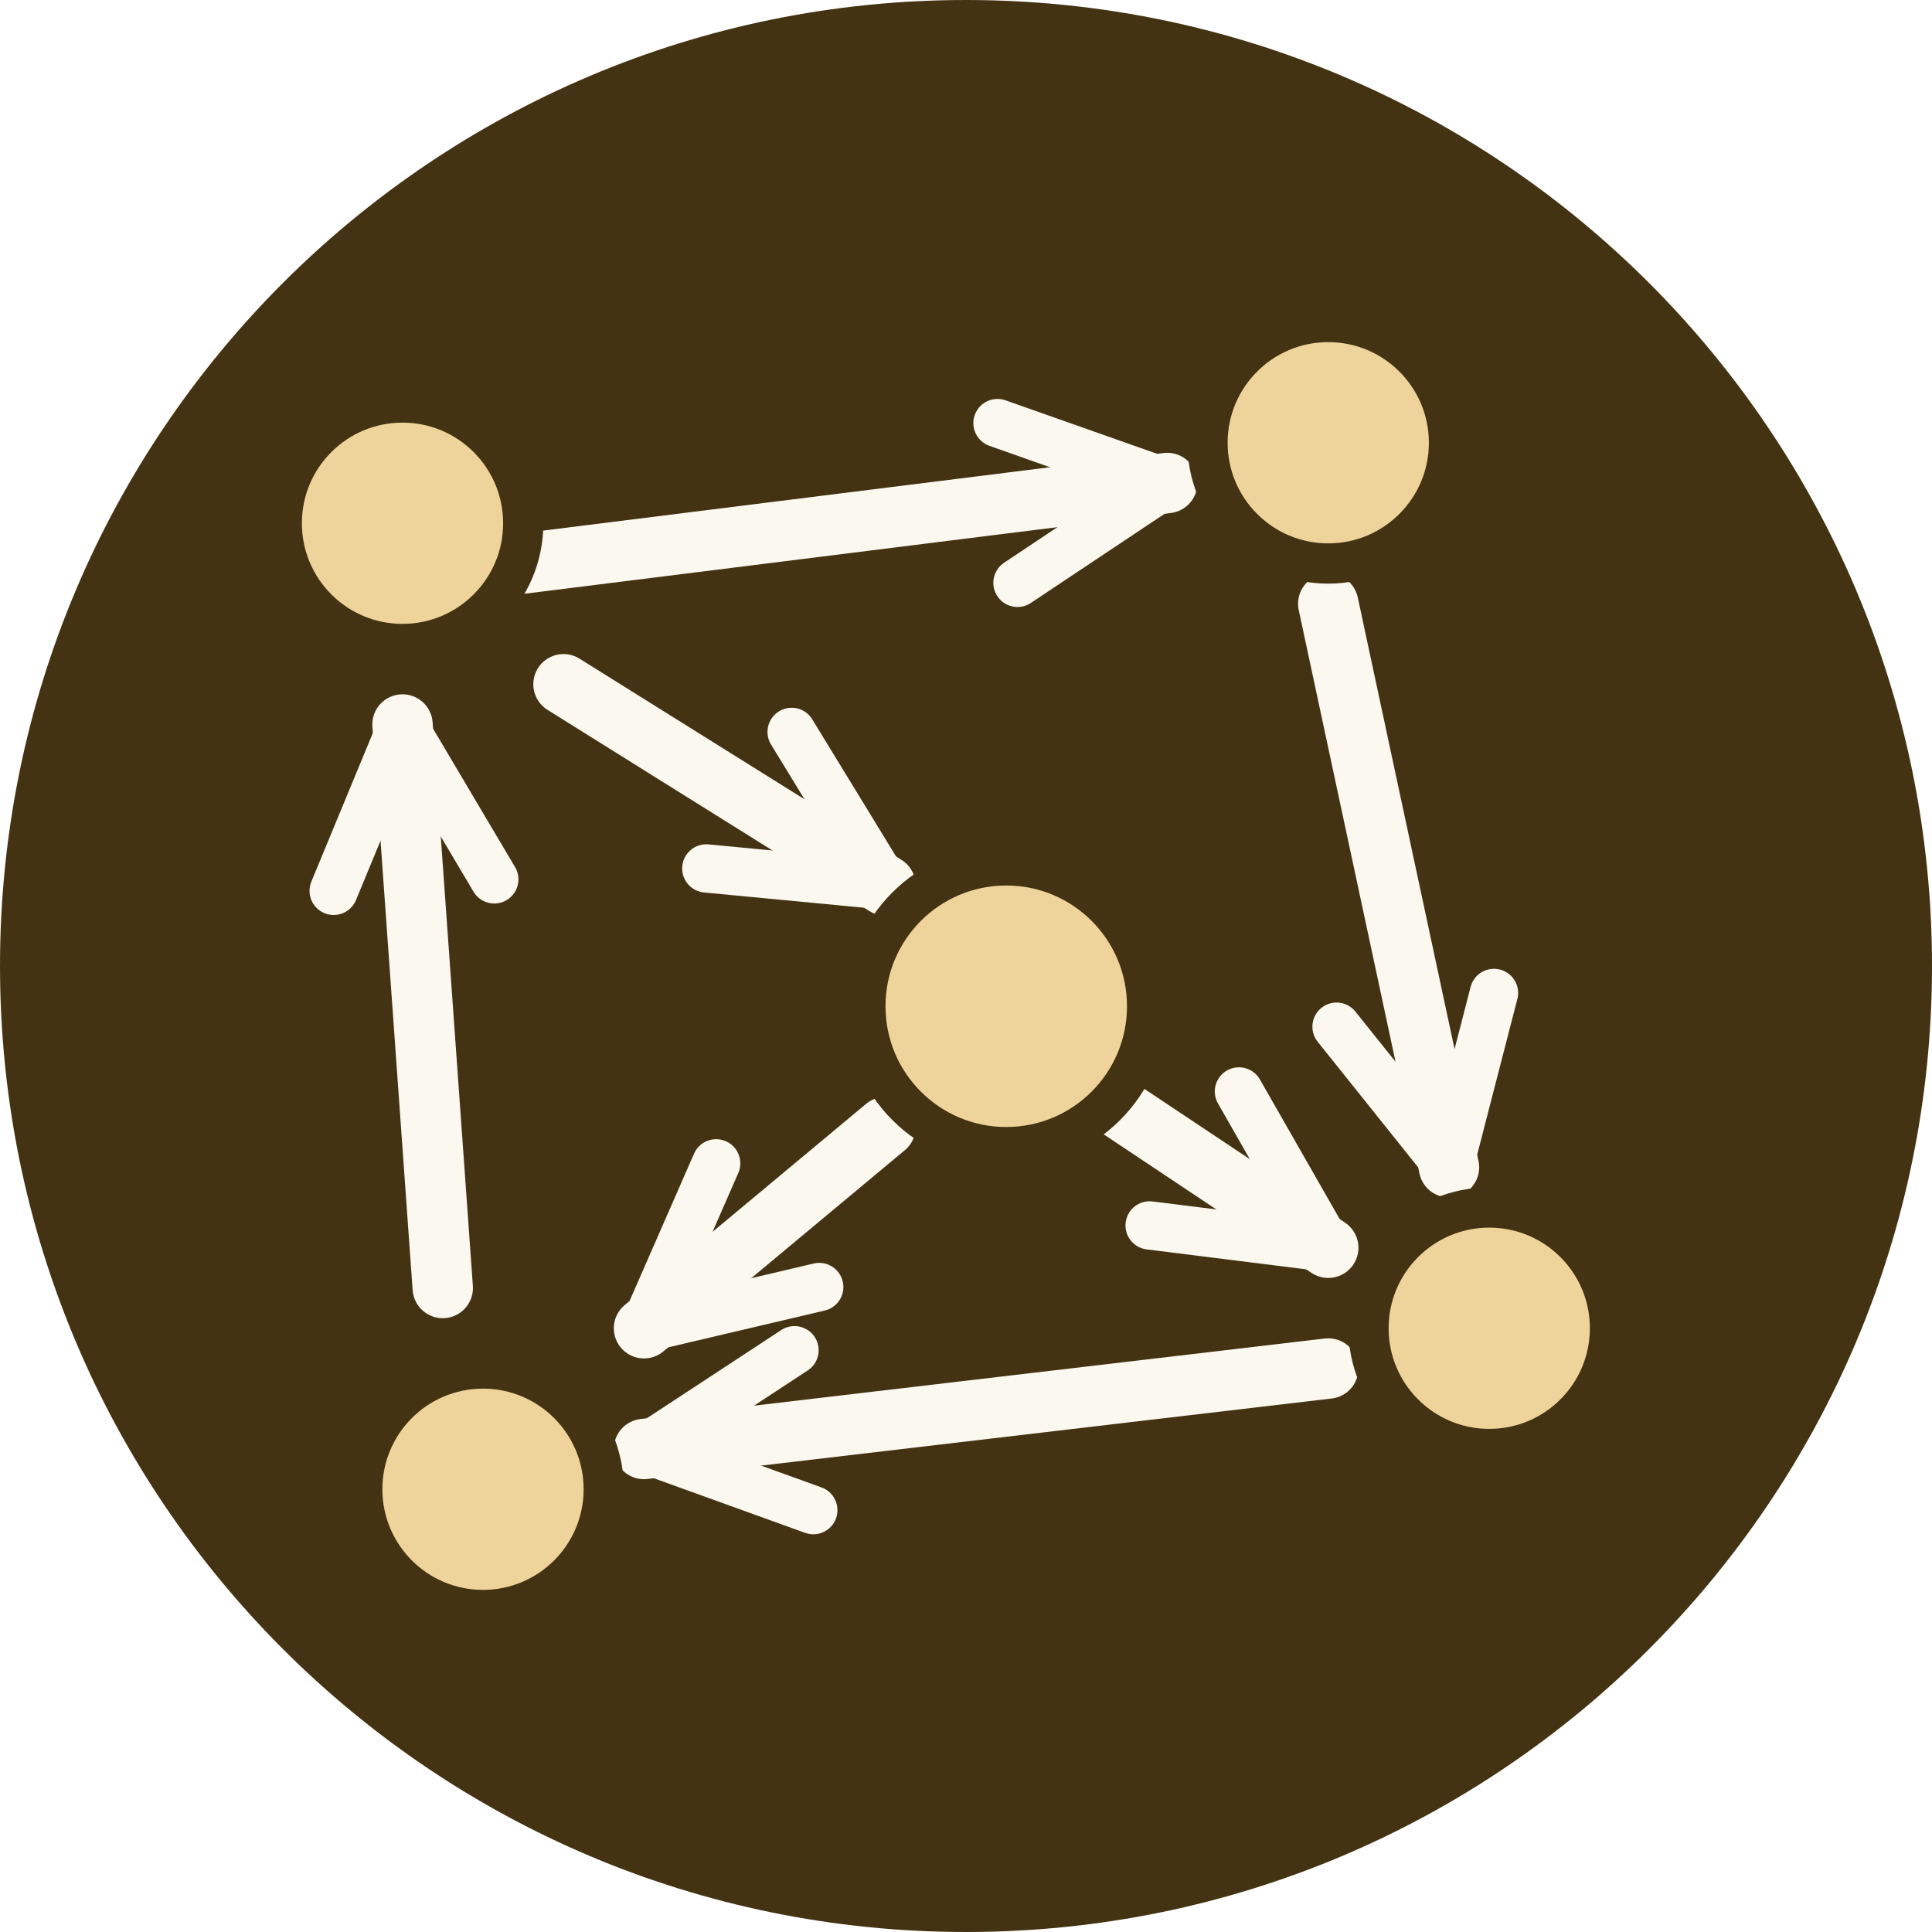
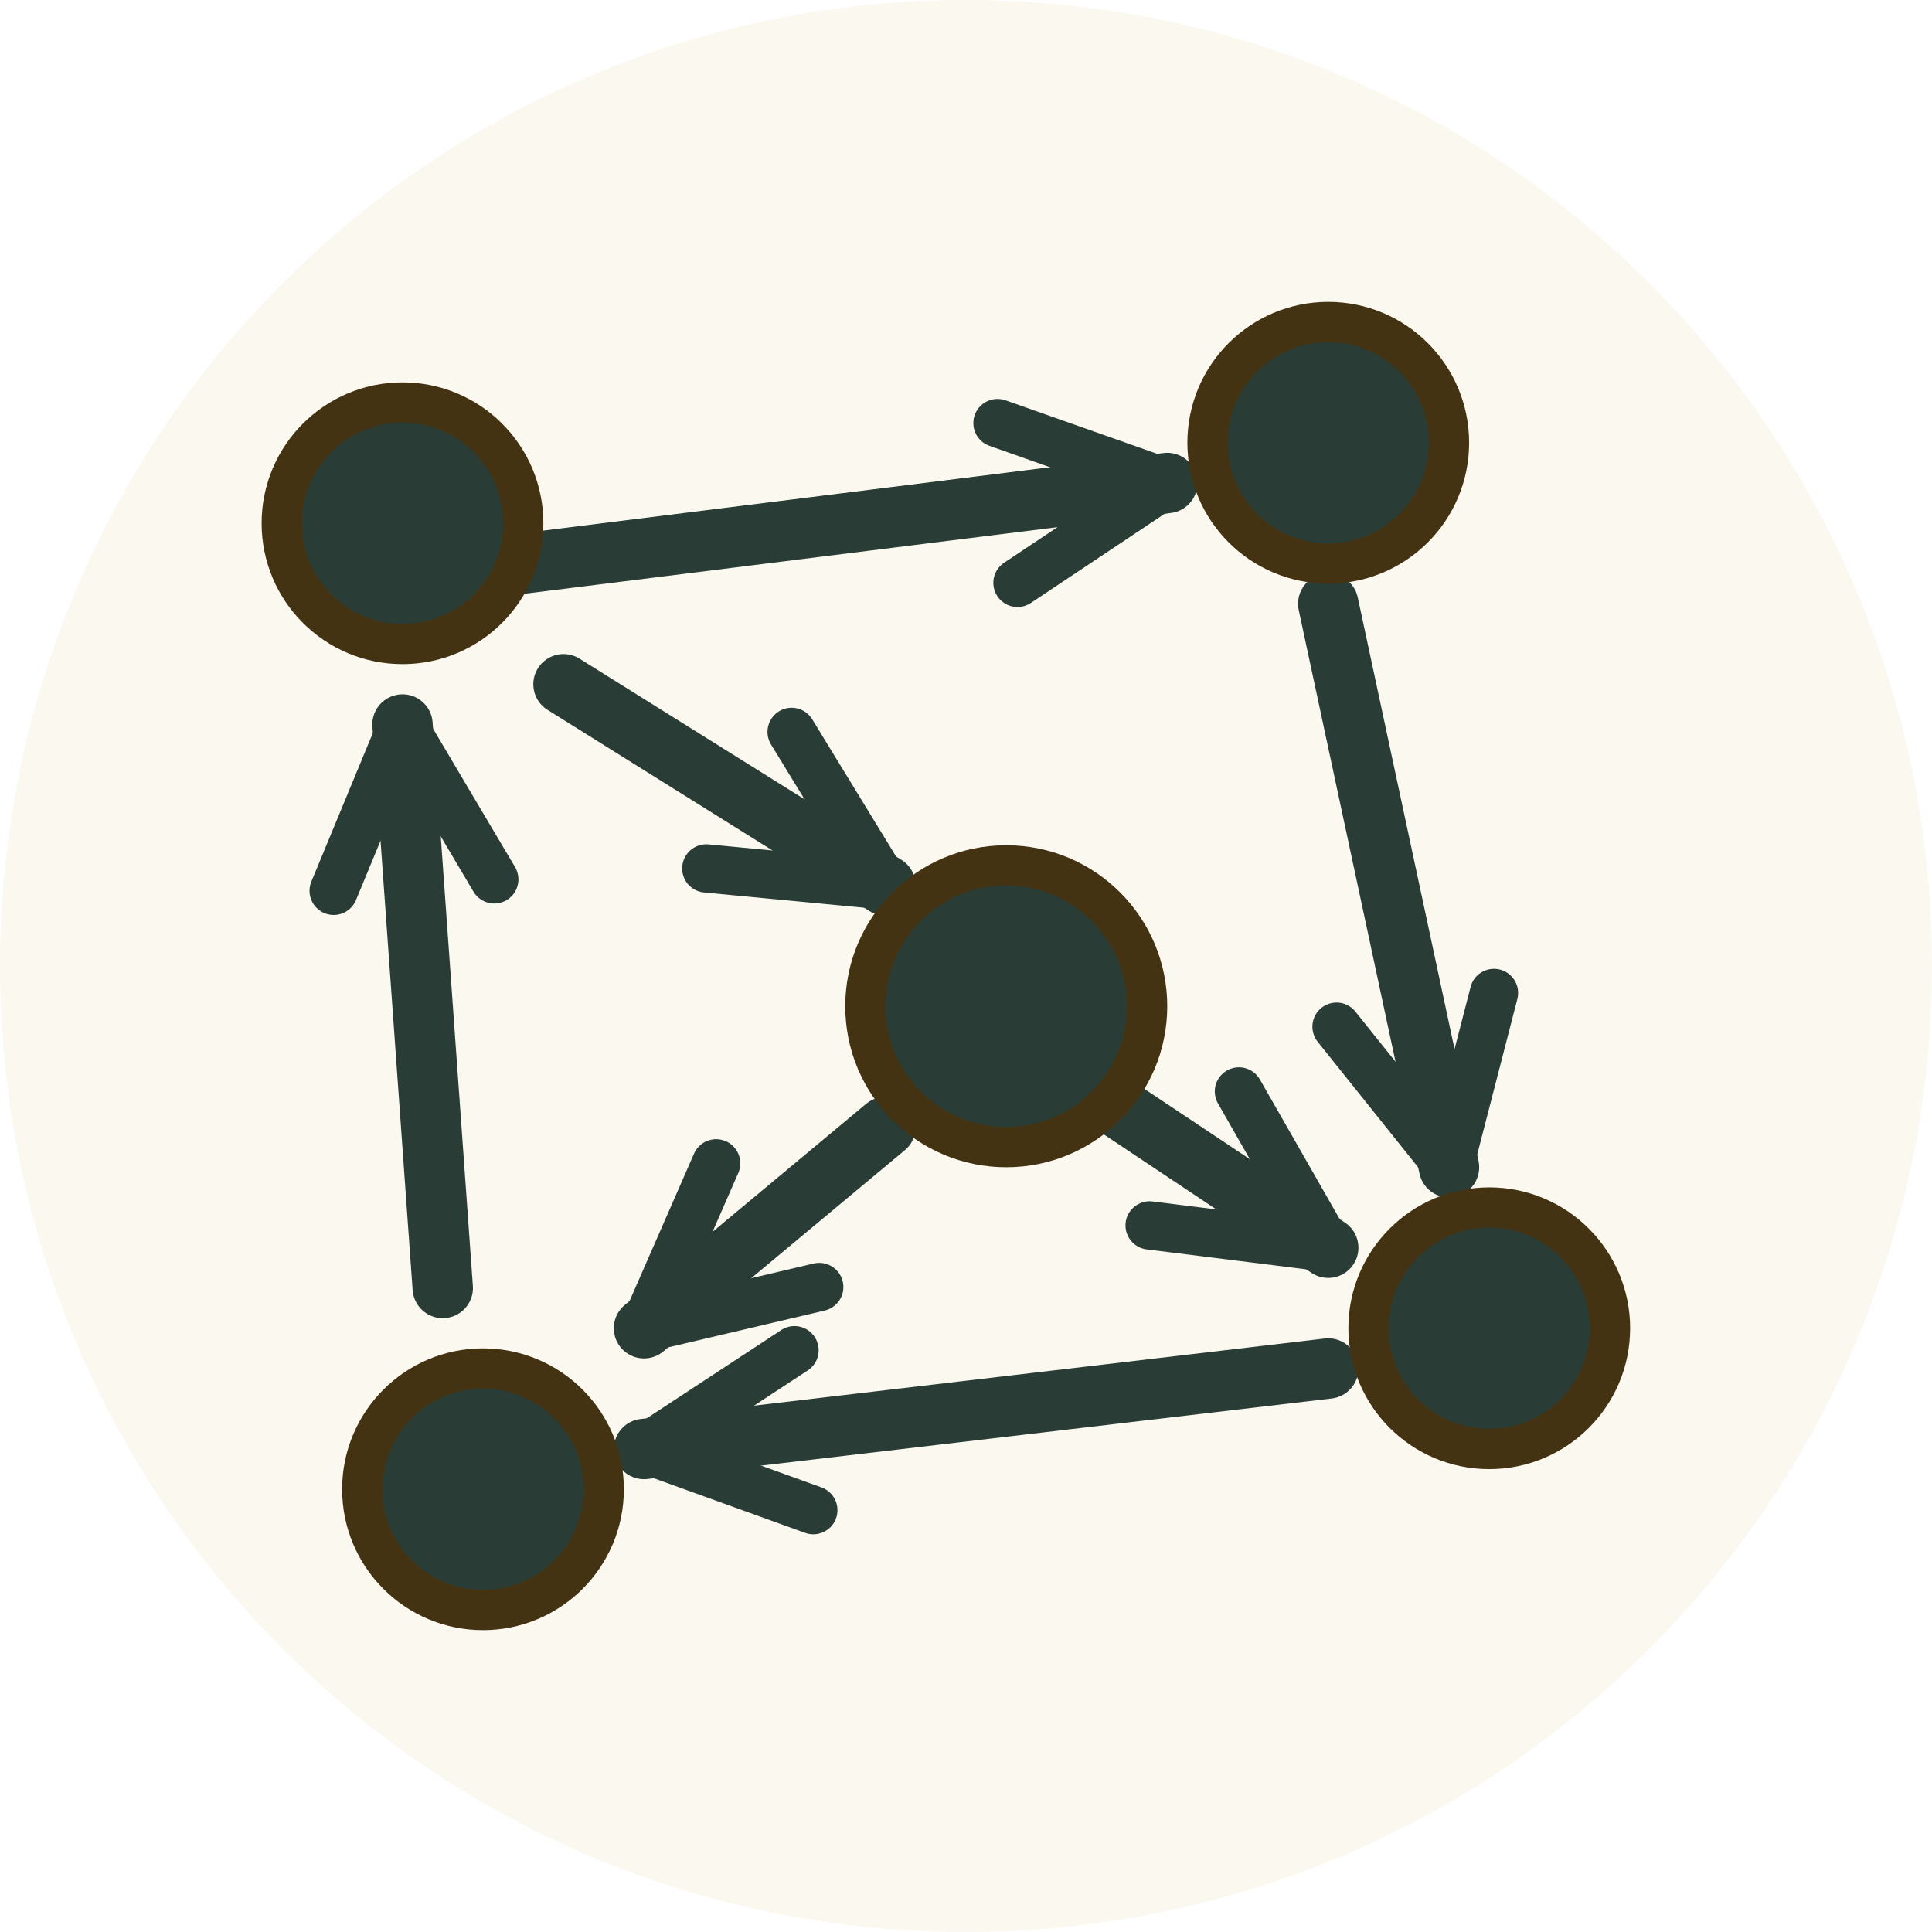
<svg xmlns="http://www.w3.org/2000/svg" viewBox="0 0 48 48" fill="none">
-   <circle cx="24" cy="24" r="24" fill="#443313" />
+   <circle cx="24" cy="24" r="24" fill="#fbf8f0" />
  <defs>
    <marker id="arrow" viewBox="0 0 6 6" refX="5" refY="3" markerWidth="4" markerHeight="4" orient="auto-start-reverse">
-       <path d="M1 1 5 3 1 5" stroke="#fbf8f0" stroke-width="1.2" stroke-linecap="round" stroke-linejoin="round" />
+       <path d="M1 1 5 3 1 5" stroke="#293d36" stroke-width="1.2" stroke-linecap="round" stroke-linejoin="round" />
    </marker>
  </defs>
-   <g stroke="#fbf8f0" stroke-width="1.5" stroke-linecap="round" marker-end="url(#arrow)">
+   <g stroke="#293d36" stroke-width="1.5" stroke-linecap="round" marker-end="url(#arrow)">
    <path d="M13 14 29 12" />
    <path d="M33 15 36 29" />
    <path d="M33 34 16 36" />
    <path d="M11 32 10 18" />
    <path d="M14 17 22 22" />
    <path d="M27 27 33 31" />
    <path d="M22 28 16 33" />
  </g>
-   <g fill="#eed49a" stroke="#443313" stroke-width="1">
+   <g fill="#293d36" stroke="#443313" stroke-width="1">
    <circle cx="10" cy="13" r="3" />
    <circle cx="33" cy="11" r="3" />
    <circle cx="25" cy="25" r="3.5" />
    <circle cx="37" cy="33" r="3" />
    <circle cx="12" cy="37" r="3" />
  </g>
</svg>
